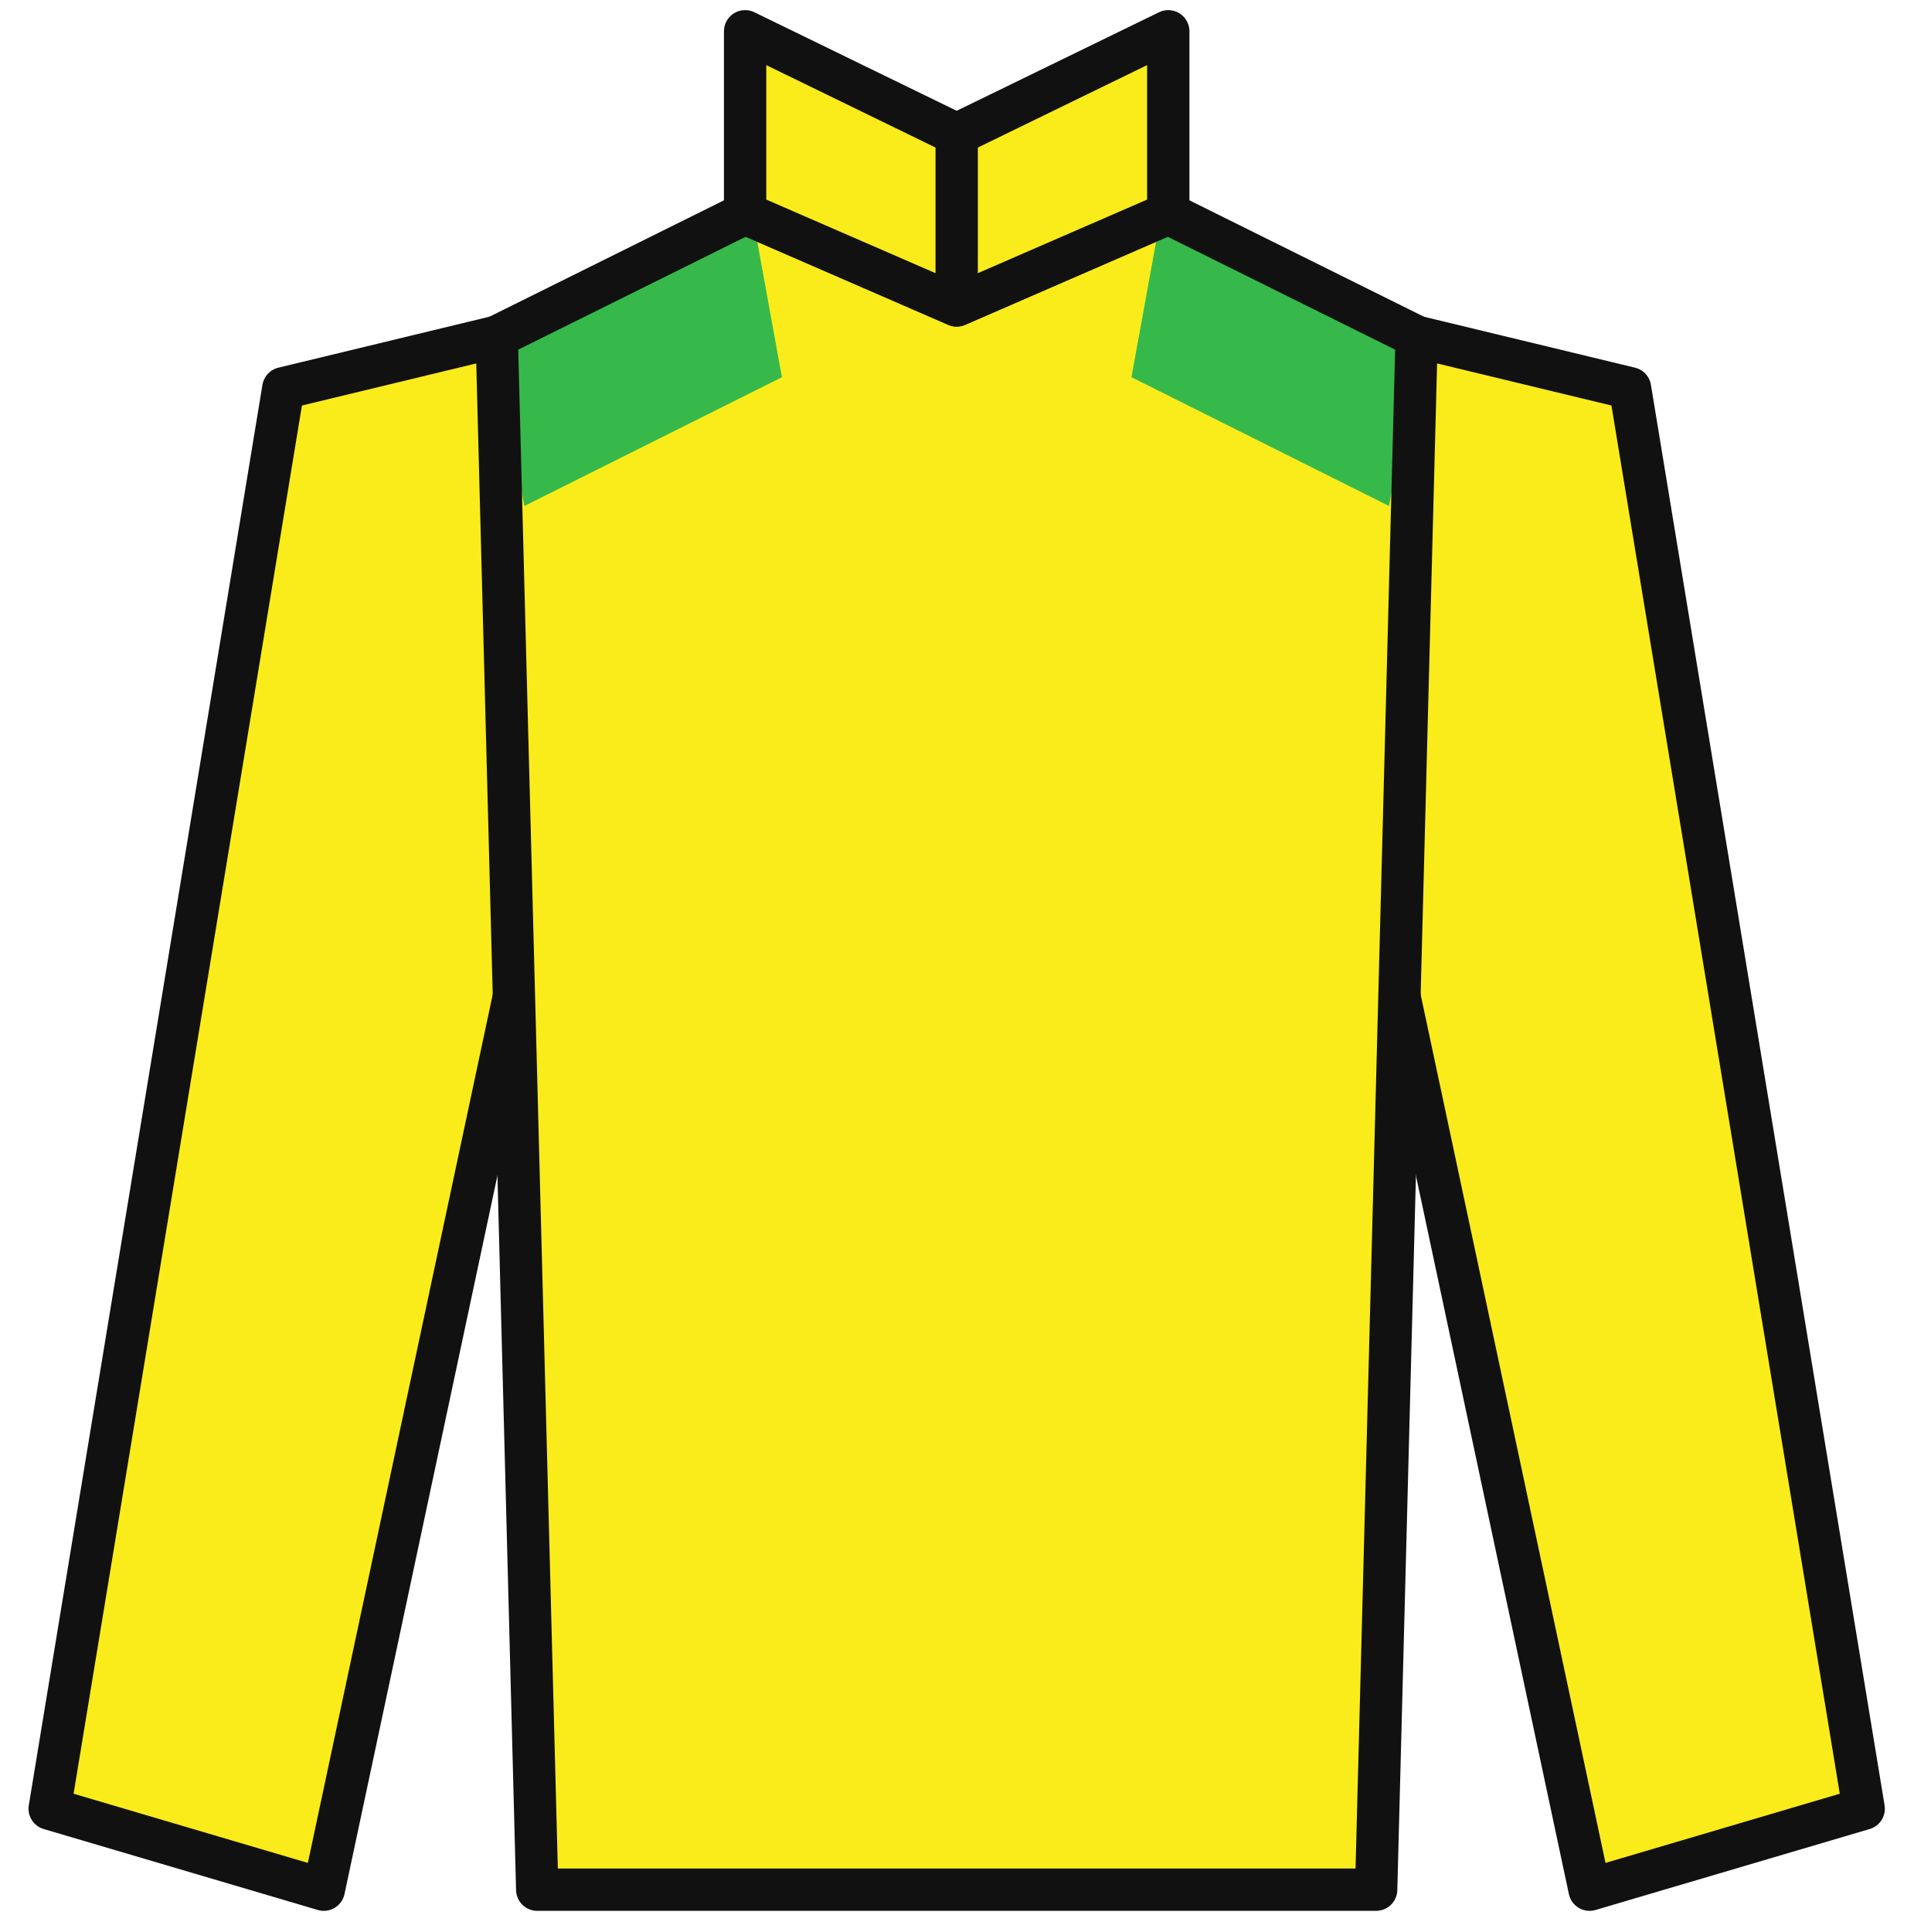
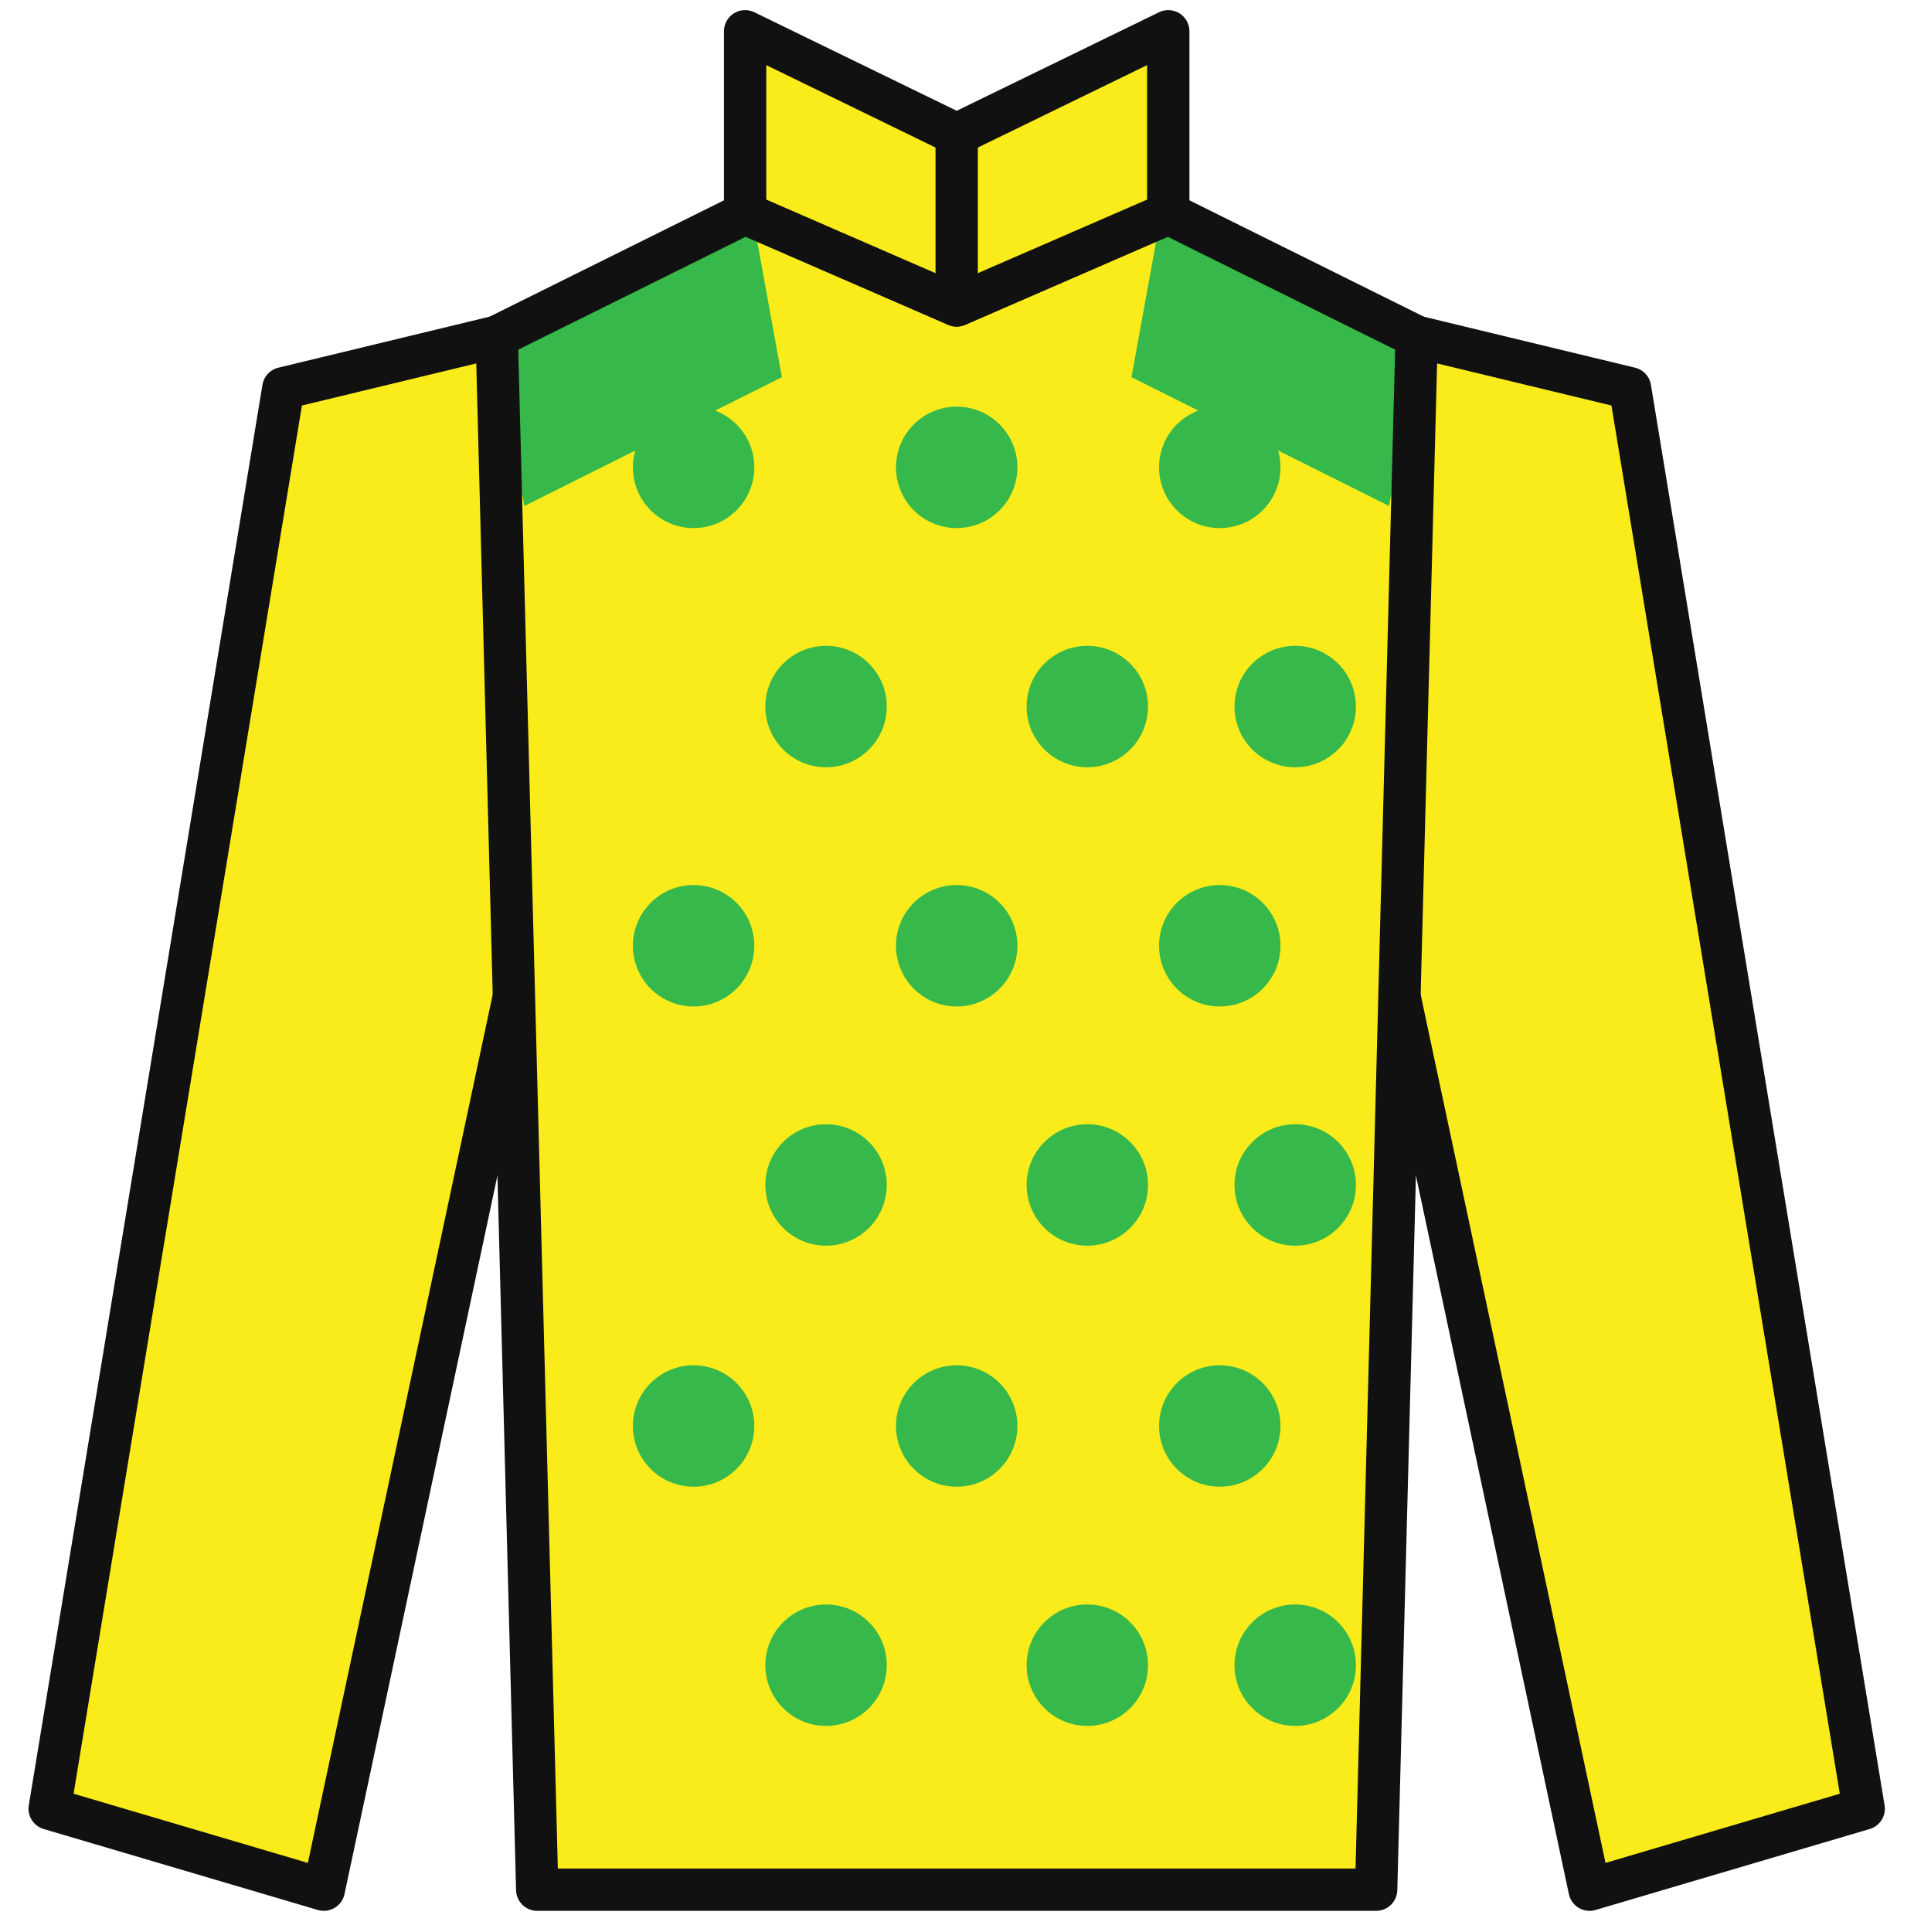
<svg xmlns="http://www.w3.org/2000/svg" class="trikot" viewBox="-1.5 -0.5 104 105" aria-hidden="true">
  <clipPath id="d1594643al">
    <path d="M25.5,17.8 L13.9,20.6 L1.2,97.8 L16.1,102.2 L27,51 Z" />
  </clipPath>
  <g clip-path="url(#d1594643al)">
    <rect x="0" y="17" width="28" height="86.5" fill="#FAEC1A" />
  </g>
  <path d="M25.5,17.8 L13.9,20.6 L1.2,97.8 L16.1,102.2 L27,51 Z" fill="none" stroke="#111111" stroke-width="2.3" stroke-linejoin="round" />
  <clipPath id="d1594643ar">
    <path d="M75.5,17.8 L87.1,20.6 L99.8,97.8 L84.9,102.2 L74,51 Z" />
  </clipPath>
  <g clip-path="url(#d1594643ar)">
    <rect x="73" y="17" width="28" height="86.5" fill="#FAEC1A" />
  </g>
  <path d="M75.5,17.8 L87.1,20.6 L99.8,97.8 L84.9,102.2 L74,51 Z" fill="none" stroke="#111111" stroke-width="2.3" stroke-linejoin="round" />
  <clipPath id="d1594643k">
    <path d="M25.5,17.8 L39,11.1 L50.5,16.1 L62,11.1 L75.5,17.8 L73.3,102.2 L27.7,102.2 Z" />
  </clipPath>
  <g clip-path="url(#d1594643k)">
    <rect x="25" y="10" width="51" height="93" fill="#FAEC1A" />
    <polygon points="25.0,16.0 39.0,9.0 41.0,20.0 27.0,27.0" fill="#36B94A" />
    <polygon points="76.0,16.0 62.0,9.0 60.0,20.0 74.0,27.0" fill="#36B94A" />
+     <circle cx="36.2" cy="24.9" r="3.3" fill="#36B94A" />
+     <circle cx="50.5" cy="24.9" r="3.3" fill="#36B94A" />
+     <circle cx="64.8" cy="24.9" r="3.3" fill="#36B94A" />
+     <circle cx="43.4" cy="37.9" r="3.3" fill="#36B94A" />
+     <circle cx="57.6" cy="37.9" r="3.3" fill="#36B94A" />
+     <circle cx="68.9" cy="37.9" r="3.3" fill="#36B94A" />
+     <circle cx="36.2" cy="50.9" r="3.3" fill="#36B94A" />
+     <circle cx="50.5" cy="50.9" r="3.3" fill="#36B94A" />
+     <circle cx="64.8" cy="50.9" r="3.3" fill="#36B94A" />
+     <circle cx="43.4" cy="63.9" r="3.3" fill="#36B94A" />
+     <circle cx="57.6" cy="63.9" r="3.3" fill="#36B94A" />
+     <circle cx="68.9" cy="63.9" r="3.3" fill="#36B94A" />
+     <circle cx="36.2" cy="77.0" r="3.3" fill="#36B94A" />
+     <circle cx="50.5" cy="77.0" r="3.3" fill="#36B94A" />
+     <circle cx="64.8" cy="77.0" r="3.3" fill="#36B94A" />
+     <circle cx="43.4" cy="90.0" r="3.3" fill="#36B94A" />
+     <circle cx="57.6" cy="90.0" r="3.3" fill="#36B94A" />
+     <circle cx="68.9" cy="90.0" r="3.3" fill="#36B94A" />
  </g>
  <path d="M25.5,17.8 L39,11.1 L50.5,16.1 L62,11.1 L75.5,17.8 L73.3,102.2 L27.7,102.2 Z" fill="none" stroke="#111111" stroke-width="2.3" stroke-linejoin="round" />
  <path d="M39,1.2 L50.5,6.8 L62,1.2 L62,11.1 L50.5,16.1 L39,11.1 Z" fill="#FAEC1A" stroke="#111111" stroke-width="2.3" stroke-linejoin="round" />
  <path d="M50.5,6.8 L50.5,16.1" fill="none" stroke="#111111" stroke-width="2.3" />
</svg>
